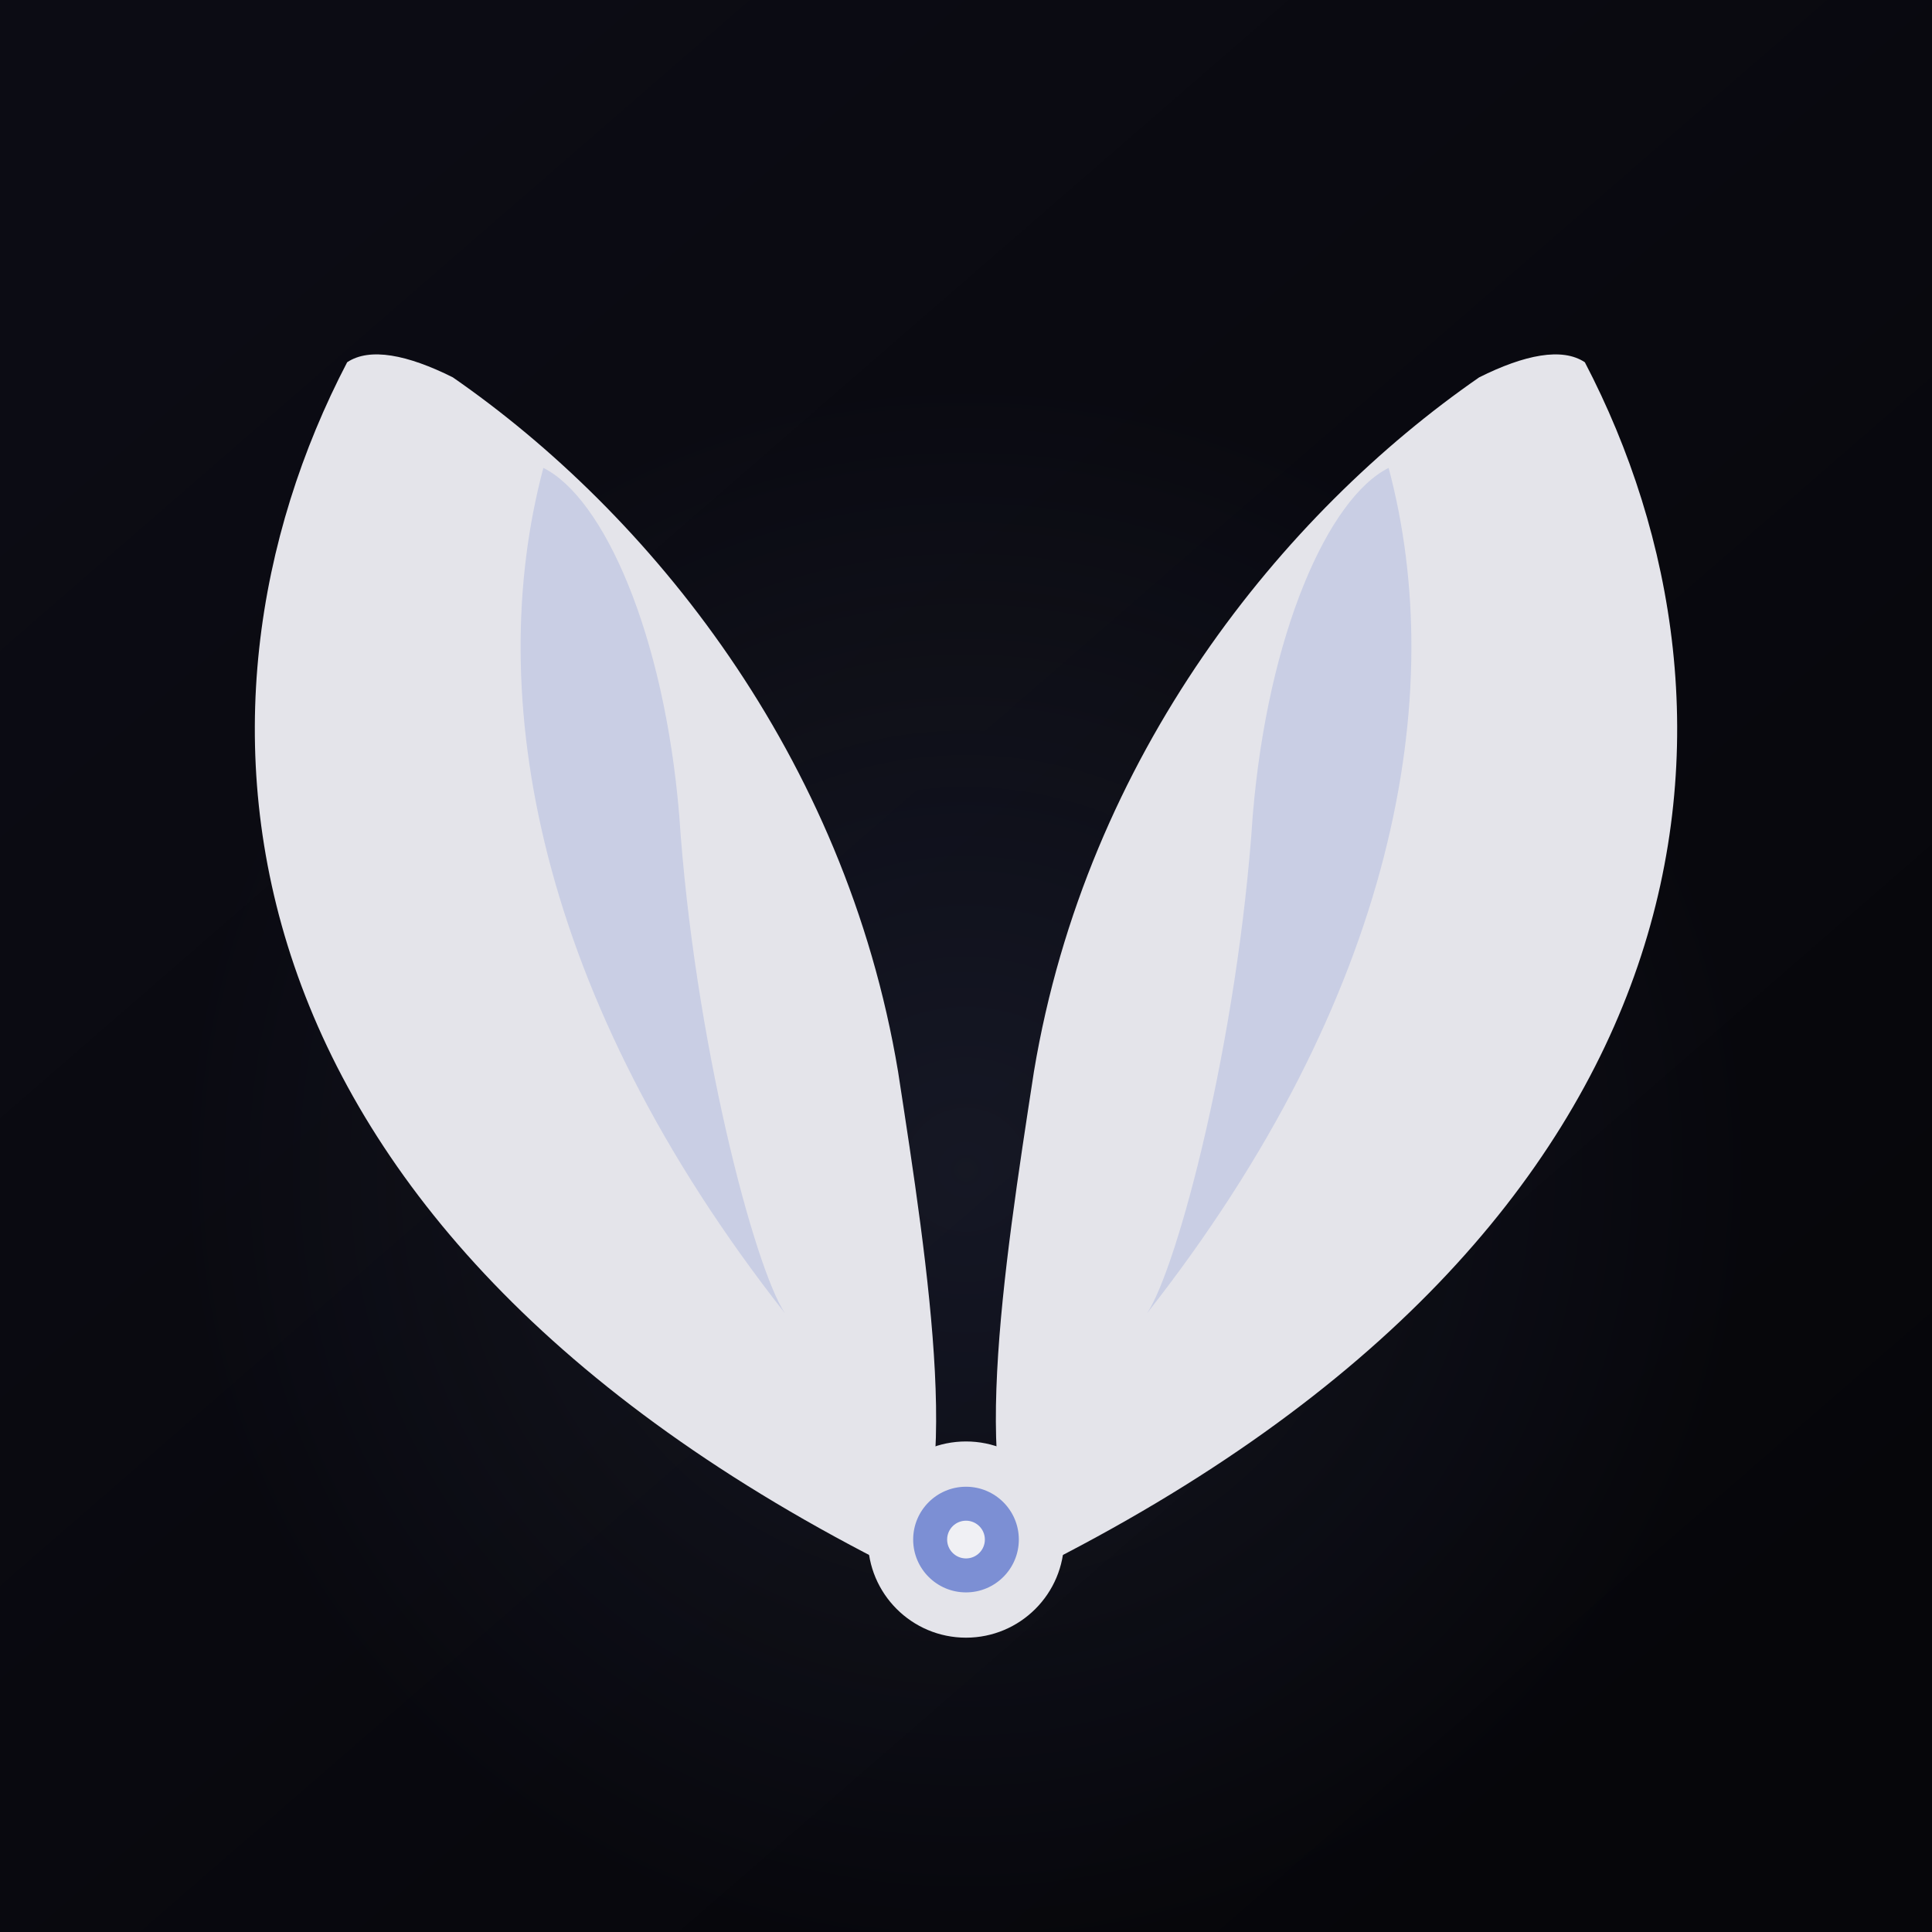
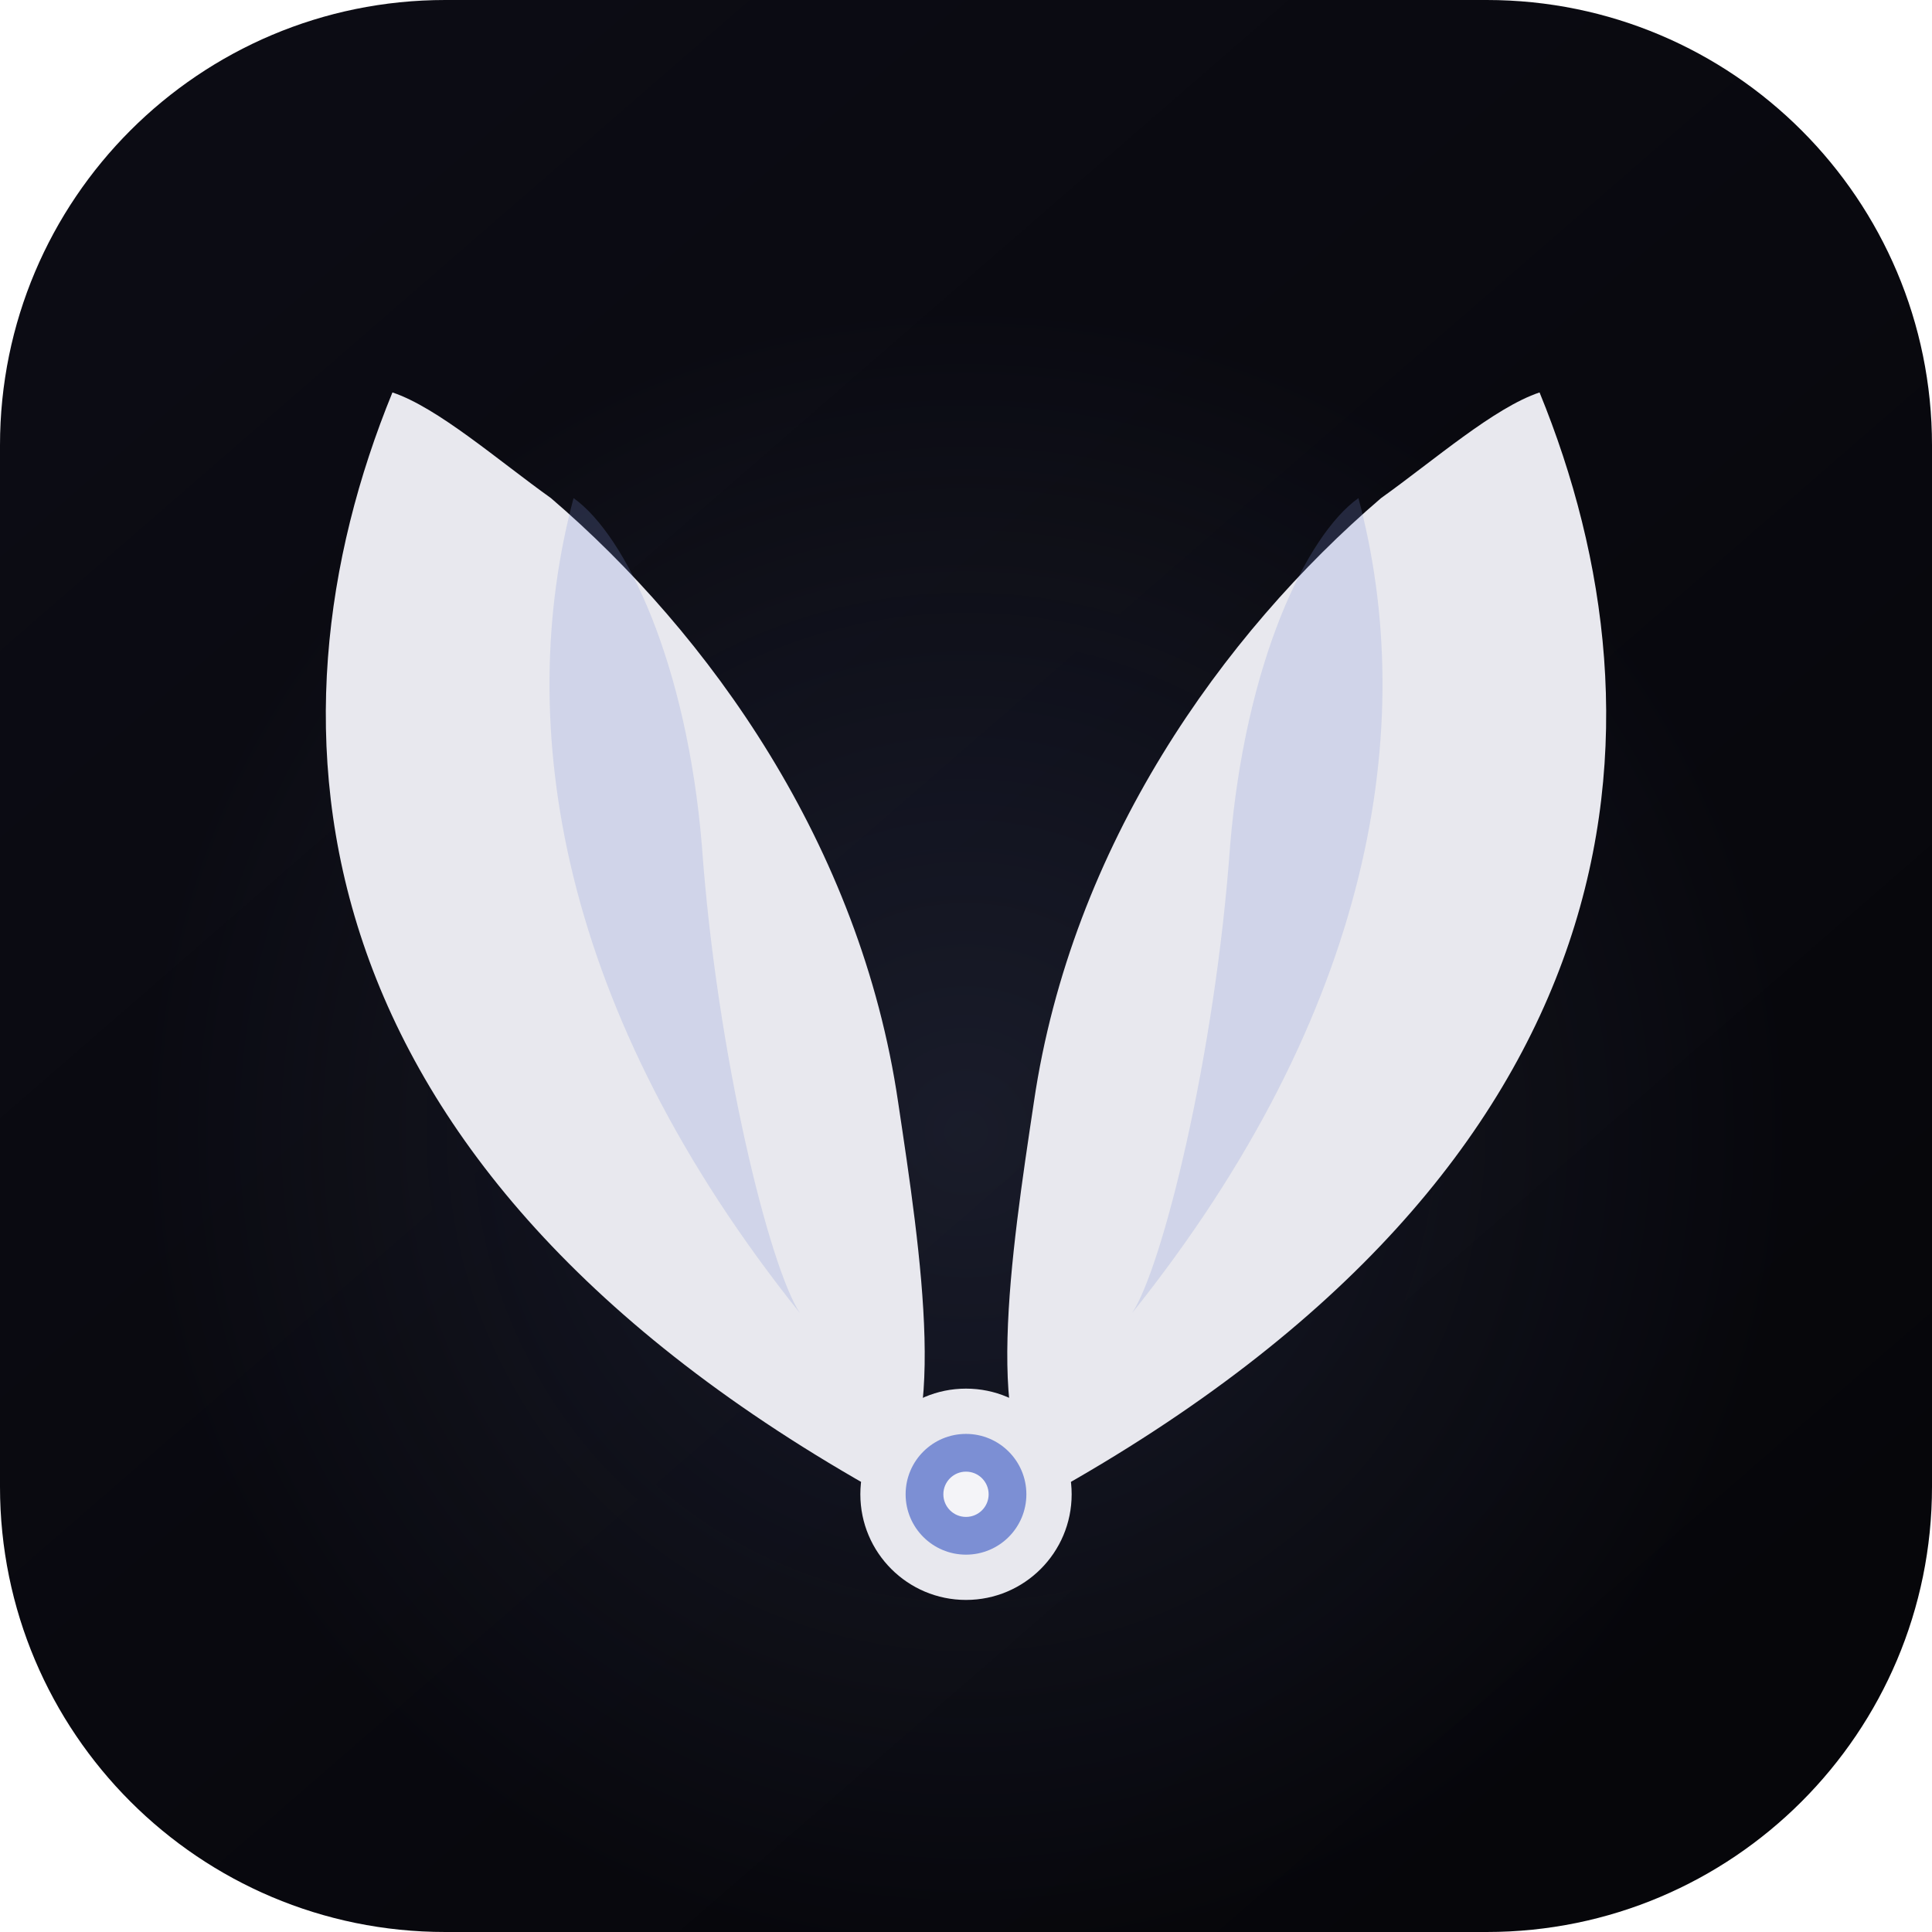
<svg xmlns="http://www.w3.org/2000/svg" viewBox="0 0 512 512" role="img" aria-label="Virtus Core">
  <defs>
    <linearGradient id="vc-surface" x1="72" y1="48" x2="440" y2="472" gradientUnits="userSpaceOnUse">
      <stop stop-color="#0C0C14" />
      <stop offset="1" stop-color="#06060A" />
    </linearGradient>
-     <radialGradient id="vc-glow" cx="256" cy="310" r="210" gradientUnits="userSpaceOnUse">
-       <stop stop-color="#7C8FD4" stop-opacity="0.11" />
+     <radialGradient id="vc-glow" cx="256" cy="300" r="220" gradientUnits="userSpaceOnUse">
+       <stop stop-color="#7C8FD4" stop-opacity="0.14" />
      <stop offset="1" stop-color="#7C8FD4" stop-opacity="0" />
    </radialGradient>
  </defs>
-   <rect width="512" height="512" fill="url(#vc-surface)" />
-   <rect width="512" height="512" fill="url(#vc-glow)" />
-   <path fill="#E4E4EA" d="M 92 96 C 44 188, 54 324, 238 416 C 256 400, 246 336, 238 284 C 224 200, 172 136, 120 100 C 108 94, 98 92, 92 96 Z" />
-   <path fill="#E4E4EA" d="M 420 96 C 468 188, 458 324, 274 416 C 256 400, 266 336, 274 284 C 288 200, 340 136, 392 100 C 404 94, 414 92, 420 96 Z" />
-   <path fill="#7C8FD4" opacity="0.26" d="M 144 124 C 128 184, 142 264, 208 348 C 200 336, 184 276, 180 216 C 176 168, 160 132, 144 124 Z" />
-   <path fill="#7C8FD4" opacity="0.26" d="M 368 124 C 384 184, 370 264, 304 348 C 312 336, 328 276, 332 216 C 336 168, 352 132, 368 124 Z" />
-   <circle cx="256" cy="408" r="26" fill="#E4E4EA" />
-   <circle cx="256" cy="408" r="14" fill="#7C8FD4" />
-   <circle cx="256" cy="408" r="5" fill="#F0F0F4" />
+   <rect width="512" height="512" rx="118" fill="url(#vc-surface)" />
+   <rect width="512" height="512" rx="118" fill="url(#vc-glow)" />
+   <path fill="#E8E8EE" d="M 104 104 C 68 192, 76 308, 234 396 C 252 384, 244 332, 238 292 C 228 224, 188 168, 146 132 C 132 122, 116 108, 104 104 Z" />
+   <path fill="#E8E8EE" d="M 408 104 C 444 192, 436 308, 278 396 C 260 384, 268 332, 274 292 C 284 224, 324 168, 366 132 C 380 122, 396 108, 408 104 Z" />
+   <path fill="#7C8FD4" opacity="0.22" d="M 152 132 C 136 192, 148 268, 212 348 C 204 336, 190 280, 186 224 C 182 176, 166 142, 152 132 Z" />
+   <path fill="#7C8FD4" opacity="0.22" d="M 360 132 C 376 192, 364 268, 300 348 C 308 336, 322 280, 326 224 C 330 176, 346 142, 360 132 Z" />
+   <circle cx="256" cy="396" r="28" fill="#E8E8EE" />
+   <circle cx="256" cy="396" r="16" fill="#7C8FD4" />
+   <circle cx="256" cy="396" r="6" fill="#F4F4F8" />
</svg>
